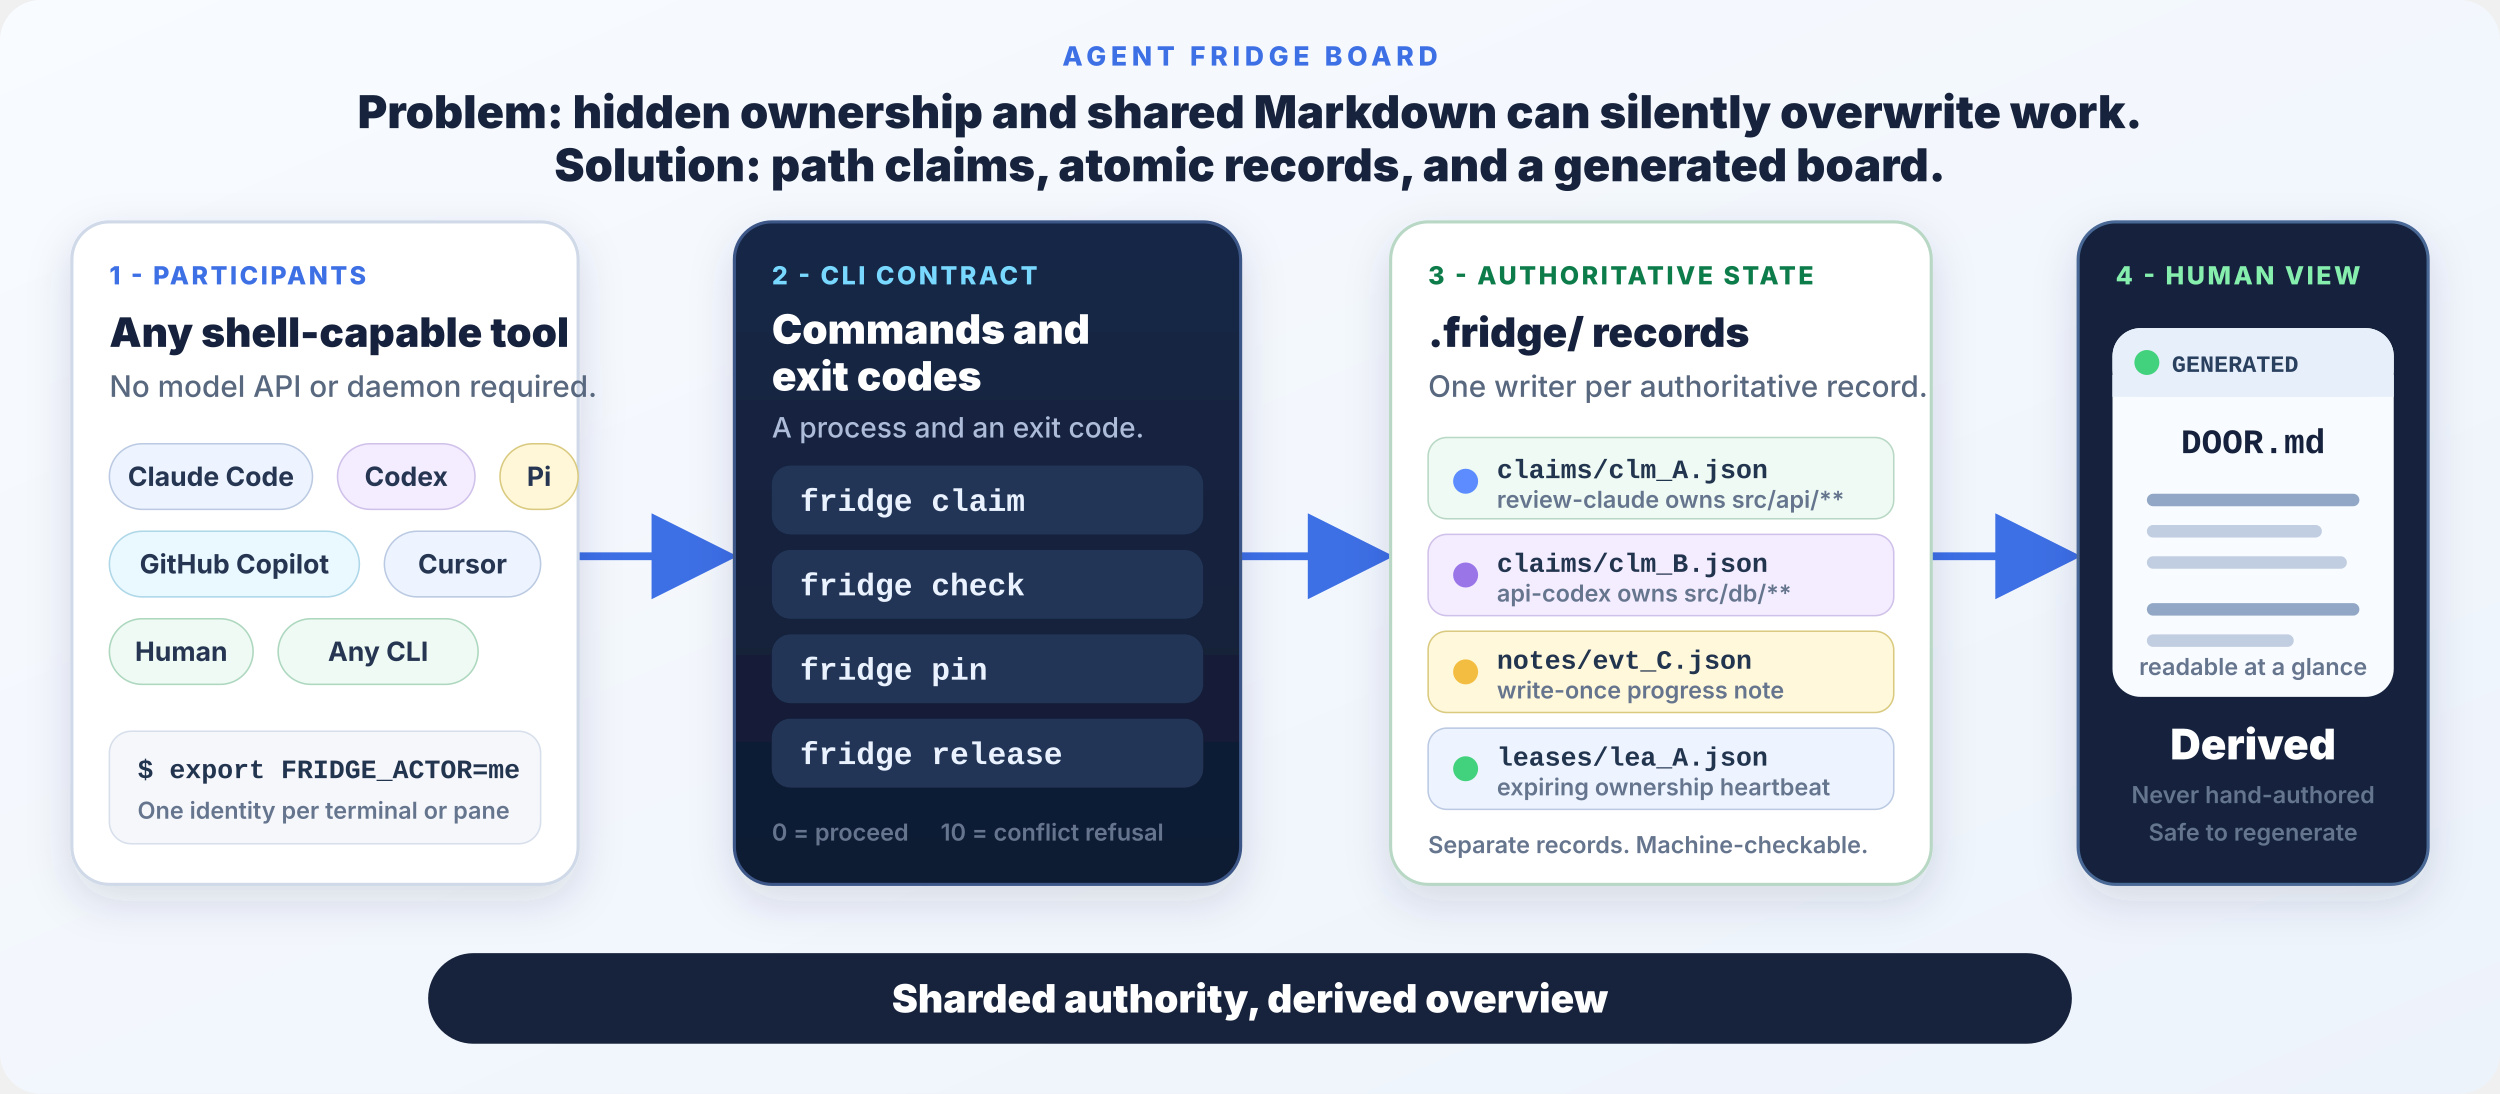
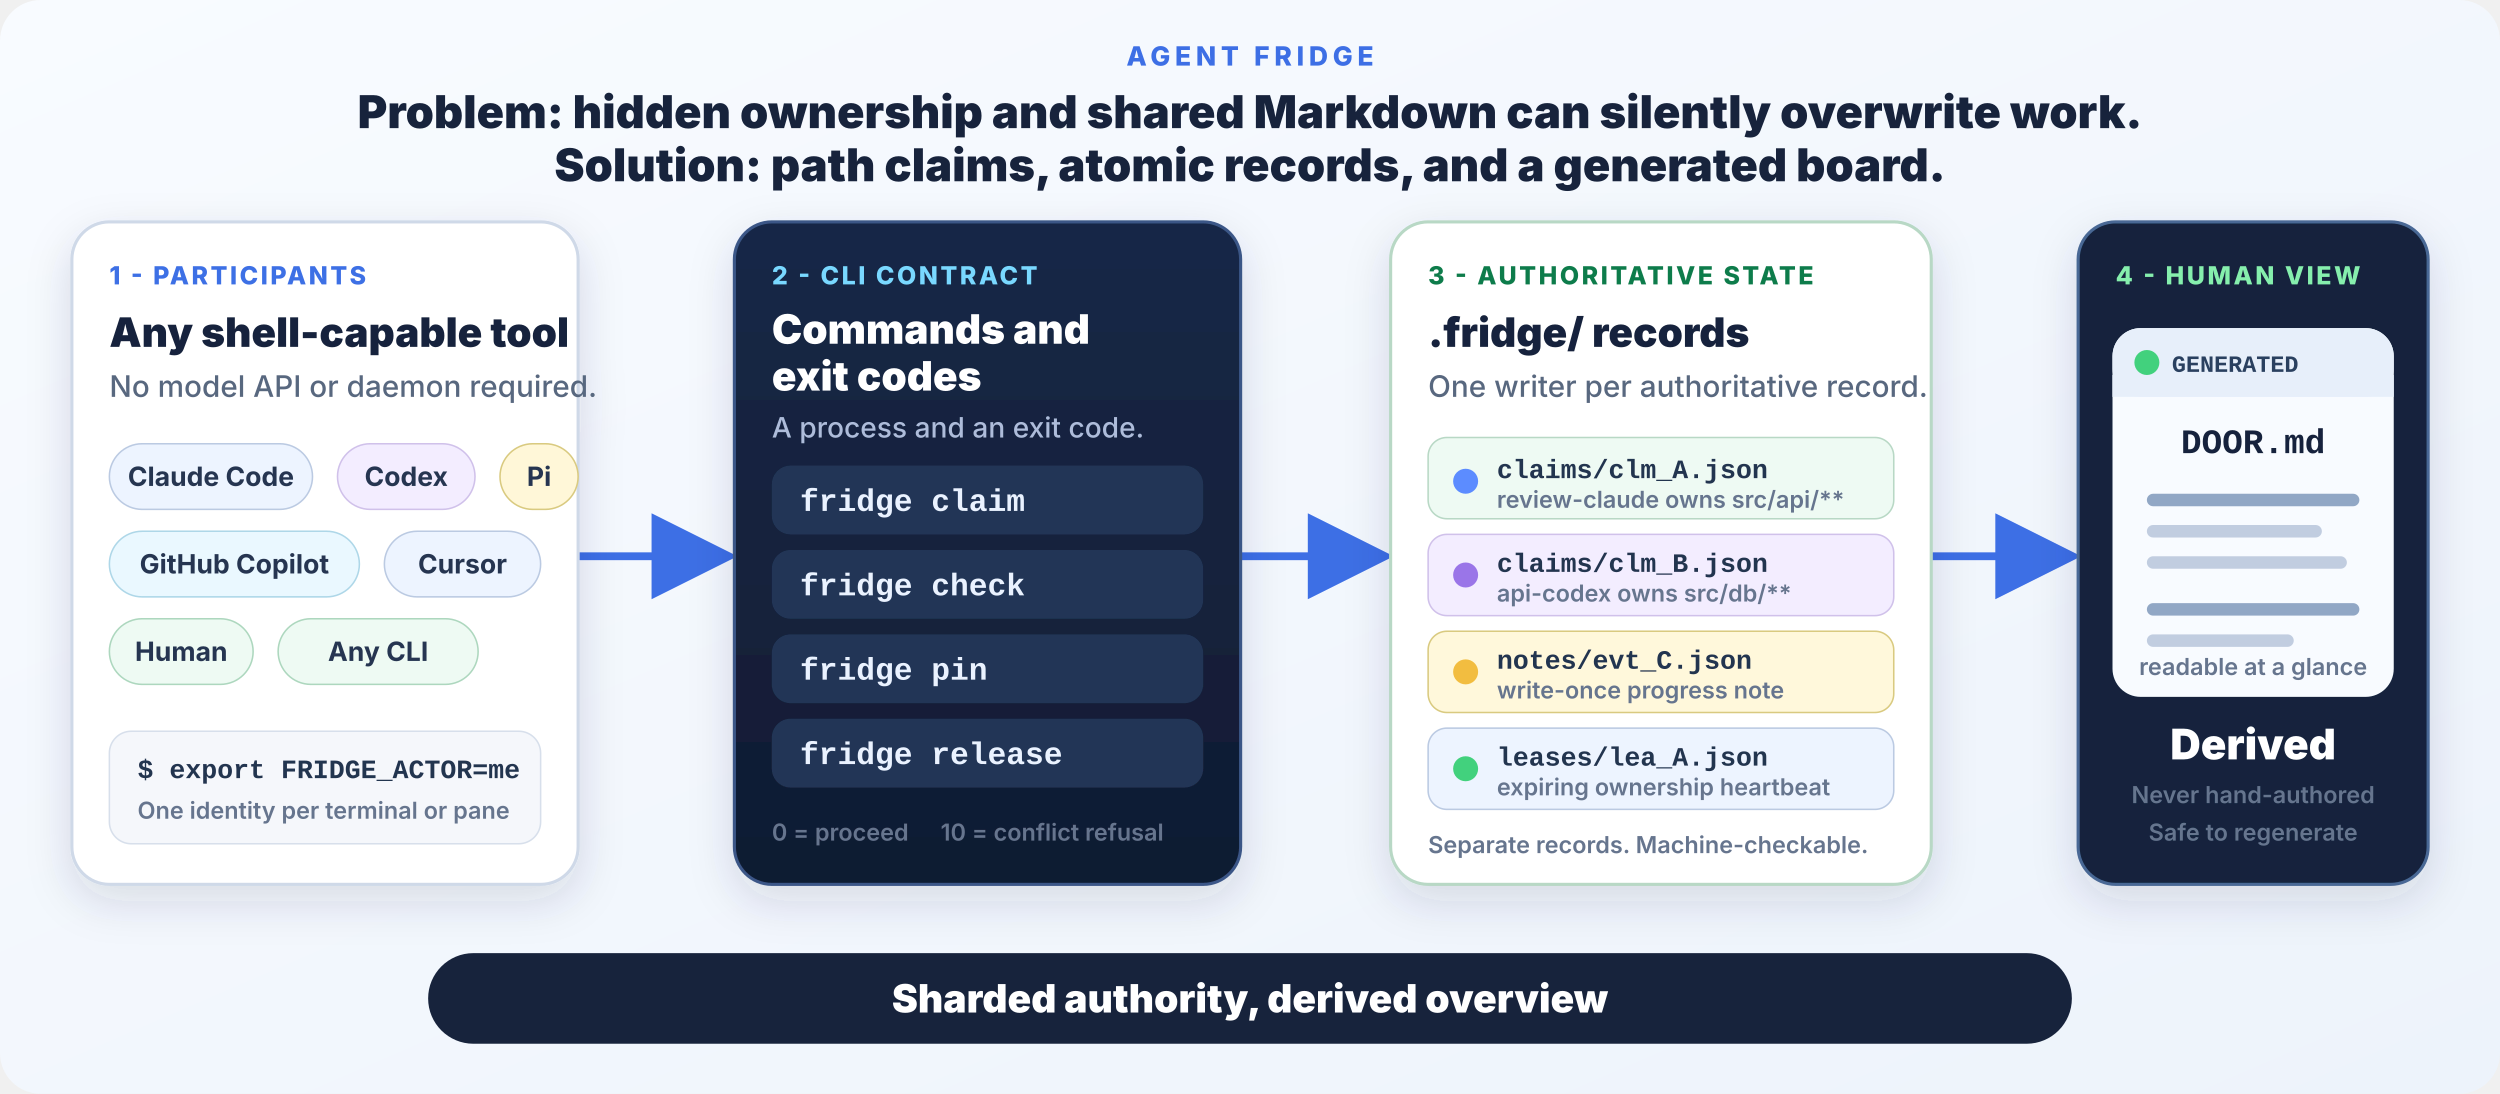
<svg xmlns="http://www.w3.org/2000/svg" viewBox="0 0 1600 700" width="1600" height="700" role="img" aria-labelledby="title desc">
  <defs>
    <linearGradient id="bg" x1="0" y1="0" x2="1" y2="1">
      <stop offset="0" stop-color="#f8fbff" />
      <stop offset="1" stop-color="#edf3fb" />
    </linearGradient>
    <linearGradient id="command" x1="0" y1="0" x2="0" y2="1">
      <stop offset="0" stop-color="#172847" />
      <stop offset="1" stop-color="#101b32" />
    </linearGradient>
    <filter id="shadow" x="-25%" y="-25%" width="150%" height="150%">
      <feDropShadow dx="0" dy="10" stdDeviation="14" flood-color="#273854" flood-opacity="0.14" />
    </filter>
    <marker id="arrow" markerWidth="11" markerHeight="11" refX="9" refY="5.5" orient="auto">
      <path d="M0 0L11 5.5L0 11Z" fill="#3d6fe5" />
    </marker>
    <style>
      .sans{font-family:"Segoe UI",Inter,system-ui,-apple-system,BlinkMacSystemFont,Arial,sans-serif}
      .mono{font-family:"SFMono-Regular",Consolas,"Liberation Mono",monospace}
      .kicker{font-size:17px;font-weight:800;letter-spacing:3px;fill:#3d6fe5}
      .heading{font-size:29px;font-weight:850;fill:#17233c}
      .panelHeading{font-size:26px;font-weight:850;fill:#17233c}
      .panelHeadingLight{font-size:26px;font-weight:850;fill:#ffffff}
      .body{font-size:19px;font-weight:550;fill:#59677f}
      .bodyLight{font-size:18px;font-weight:550;fill:#aebcda}
      .stage{font-size:16px;font-weight:800;letter-spacing:1.6px}
      .chip{font-size:17px;font-weight:700;fill:#263651}
      .cmd{font-size:20px;font-weight:700;fill:#eaf2ff}
      .file{font-size:17px;font-weight:700;fill:#24344f}
      .meta{font-size:15px;font-weight:600;fill:#66758e}
      .doorTitle{font-size:27px;font-weight:850;fill:#ffffff}
    </style>
  </defs>
  <rect width="1600" height="700" rx="26" fill="url(#bg)" />
-   <text class="sans kicker" x="800" y="42" text-anchor="middle">AGENT FRIDGE BOARD</text>
+   <text class="sans kicker" x="800" y="42" text-anchor="middle">AGENT FRIDGE</text>
  <text class="sans heading" x="800" y="82" text-anchor="middle">Problem: hidden ownership and shared Markdown can silently overwrite work.</text>
  <text class="sans heading" x="800" y="116" text-anchor="middle">Solution: path claims, atomic records, and a generated board.</text>
  <path d="M370 356H462" fill="none" stroke="#3d6fe5" stroke-width="5" marker-end="url(#arrow)" />
  <path d="M794 356H882" fill="none" stroke="#3d6fe5" stroke-width="5" marker-end="url(#arrow)" />
  <path d="M1236 356H1322" fill="none" stroke="#3d6fe5" stroke-width="5" marker-end="url(#arrow)" />
  <g transform="translate(46 142)" filter="url(#shadow)">
    <rect width="324" height="424" rx="24" fill="#ffffff" stroke="#cfd9e8" stroke-width="2" />
    <text class="sans stage" x="24" y="40" fill="#3d6fe5">1 - PARTICIPANTS</text>
    <text class="sans panelHeading" x="24" y="80">Any shell-capable tool</text>
    <text class="sans body" x="24" y="112">No model API or daemon required.</text>
    <g class="sans">
      <rect x="24" y="142" width="130" height="42" rx="21" fill="#edf4ff" stroke="#bbcae2" />
      <text class="chip" x="89" y="169" text-anchor="middle">Claude Code</text>
      <rect x="170" y="142" width="88" height="42" rx="21" fill="#f3edff" stroke="#d0c1ea" />
      <text class="chip" x="214" y="169" text-anchor="middle">Codex</text>
      <rect x="274" y="142" width="50" height="42" rx="21" fill="#fff7d8" stroke="#d9ca80" />
      <text class="chip" x="299" y="169" text-anchor="middle">Pi</text>
      <rect x="24" y="198" width="160" height="42" rx="21" fill="#eaf8ff" stroke="#aed7e8" />
      <text class="chip" x="104" y="225" text-anchor="middle">GitHub Copilot</text>
      <rect x="200" y="198" width="100" height="42" rx="21" fill="#edf4ff" stroke="#bbcae2" />
      <text class="chip" x="250" y="225" text-anchor="middle">Cursor</text>
      <rect x="24" y="254" width="92" height="42" rx="21" fill="#eefaf3" stroke="#add7be" />
      <text class="chip" x="70" y="281" text-anchor="middle">Human</text>
      <rect x="132" y="254" width="128" height="42" rx="21" fill="#eefaf3" stroke="#add7be" />
      <text class="chip" x="196" y="281" text-anchor="middle">Any CLI</text>
    </g>
    <rect x="24" y="326" width="276" height="72" rx="14" fill="#f5f7fb" stroke="#d7dfeb" />
    <text class="mono file" x="42" y="356">$ export FRIDGE_ACTOR=me</text>
    <text class="sans meta" x="42" y="382">One identity per terminal or pane</text>
  </g>
  <g transform="translate(470 142)" filter="url(#shadow)">
    <rect width="324" height="424" rx="24" fill="url(#command)" stroke="#3b5687" stroke-width="2" />
    <text class="sans stage" x="24" y="40" fill="#79d8ff">2 - CLI CONTRACT</text>
    <text class="sans panelHeadingLight" x="24" y="78">Commands and</text>
    <text class="sans panelHeadingLight" x="24" y="108">exit codes</text>
    <text class="sans bodyLight" x="24" y="138">A process and an exit code.</text>
    <g class="mono">
      <rect x="24" y="156" width="276" height="44" rx="12" fill="#223657" />
      <text class="cmd" x="42" y="185">fridge claim</text>
      <rect x="24" y="210" width="276" height="44" rx="12" fill="#223657" />
      <text class="cmd" x="42" y="239">fridge check</text>
      <rect x="24" y="264" width="276" height="44" rx="12" fill="#223657" />
      <text class="cmd" x="42" y="293">fridge pin</text>
      <rect x="24" y="318" width="276" height="44" rx="12" fill="#223657" />
      <text class="cmd" x="42" y="347">fridge release</text>
    </g>
    <text class="sans meta" x="24" y="396" fill="#9fb0cf">0 = proceed</text>
    <text class="sans meta" x="132" y="396" fill="#ff9dac">10 = conflict refusal</text>
  </g>
  <g transform="translate(890 142)" filter="url(#shadow)">
    <rect width="346" height="424" rx="24" fill="#ffffff" stroke="#b8d8c5" stroke-width="2" />
    <text class="sans stage" x="24" y="40" fill="#107c4b">3 - AUTHORITATIVE STATE</text>
    <text class="sans panelHeading" x="24" y="80">.fridge/ records</text>
    <text class="sans body" x="24" y="112">One writer per authoritative record.</text>
    <g transform="translate(24 138)">
      <rect width="298" height="52" rx="12" fill="#eefaf3" stroke="#b8d8c5" />
      <circle cx="24" cy="28" r="8" fill="#5b8cff" />
      <text class="mono file" x="44" y="26">claims/clm_A.json</text>
      <text class="sans meta" x="44" y="45">review-claude owns src/api/**</text>
      <rect y="62" width="298" height="52" rx="12" fill="#f3edff" stroke="#d0c1ea" />
      <circle cx="24" cy="88" r="8" fill="#9a75e8" />
      <text class="mono file" x="44" y="86">claims/clm_B.json</text>
      <text class="sans meta" x="44" y="105">api-codex owns src/db/**</text>
      <rect y="124" width="298" height="52" rx="12" fill="#fff8db" stroke="#d9ca80" />
      <circle cx="24" cy="150" r="8" fill="#f2bd3f" />
      <text class="mono file" x="44" y="148">notes/evt_C.json</text>
      <text class="sans meta" x="44" y="167">write-once progress note</text>
      <rect y="186" width="298" height="52" rx="12" fill="#edf4ff" stroke="#bbcae2" />
      <circle cx="24" cy="212" r="8" fill="#43d17d" />
      <text class="mono file" x="44" y="210">leases/lea_A.json</text>
      <text class="sans meta" x="44" y="229">expiring ownership heartbeat</text>
    </g>
    <text class="sans meta" x="24" y="404" fill="#107c4b">Separate records. Machine-checkable.</text>
  </g>
  <g transform="translate(1330 142)" filter="url(#shadow)">
    <rect width="224" height="424" rx="24" fill="#13233d" stroke="#486895" stroke-width="2" />
    <text class="sans stage" x="24" y="40" fill="#86efad">4 - HUMAN VIEW</text>
    <rect x="22" y="68" width="180" height="236" rx="18" fill="#f8fbff" />
    <rect x="22" y="68" width="180" height="44" rx="18" fill="#e7effa" />
    <rect x="22" y="98" width="180" height="14" fill="#e7effa" />
    <circle cx="44" cy="90" r="8" fill="#43d17d" />
    <text class="mono" x="60" y="96" font-size="15" font-weight="800" fill="#29405f">GENERATED</text>
    <text class="mono" x="112" y="148" text-anchor="middle" font-size="22" font-weight="850" fill="#17233c">DOOR.md</text>
    <rect x="44" y="174" width="136" height="8" rx="4" fill="#91a7c5" />
    <rect x="44" y="194" width="112" height="8" rx="4" fill="#c1cde0" />
    <rect x="44" y="214" width="128" height="8" rx="4" fill="#c1cde0" />
    <rect x="44" y="244" width="136" height="8" rx="4" fill="#91a7c5" />
    <rect x="44" y="264" width="94" height="8" rx="4" fill="#c1cde0" />
    <text class="sans meta" x="112" y="290" text-anchor="middle">readable at a glance</text>
    <text class="sans doorTitle" x="112" y="344" text-anchor="middle">Derived</text>
    <text class="sans meta" x="112" y="372" text-anchor="middle" fill="#b9c8e2">Never hand-authored</text>
    <text class="sans meta" x="112" y="396" text-anchor="middle" fill="#b9c8e2">Safe to regenerate</text>
  </g>
  <g transform="translate(274 610)">
    <rect width="1052" height="58" rx="29" fill="#17233c" />
    <text class="sans" x="526" y="38" text-anchor="middle" font-size="25" font-weight="850" fill="#ffffff">Sharded authority, derived overview</text>
  </g>
</svg>
